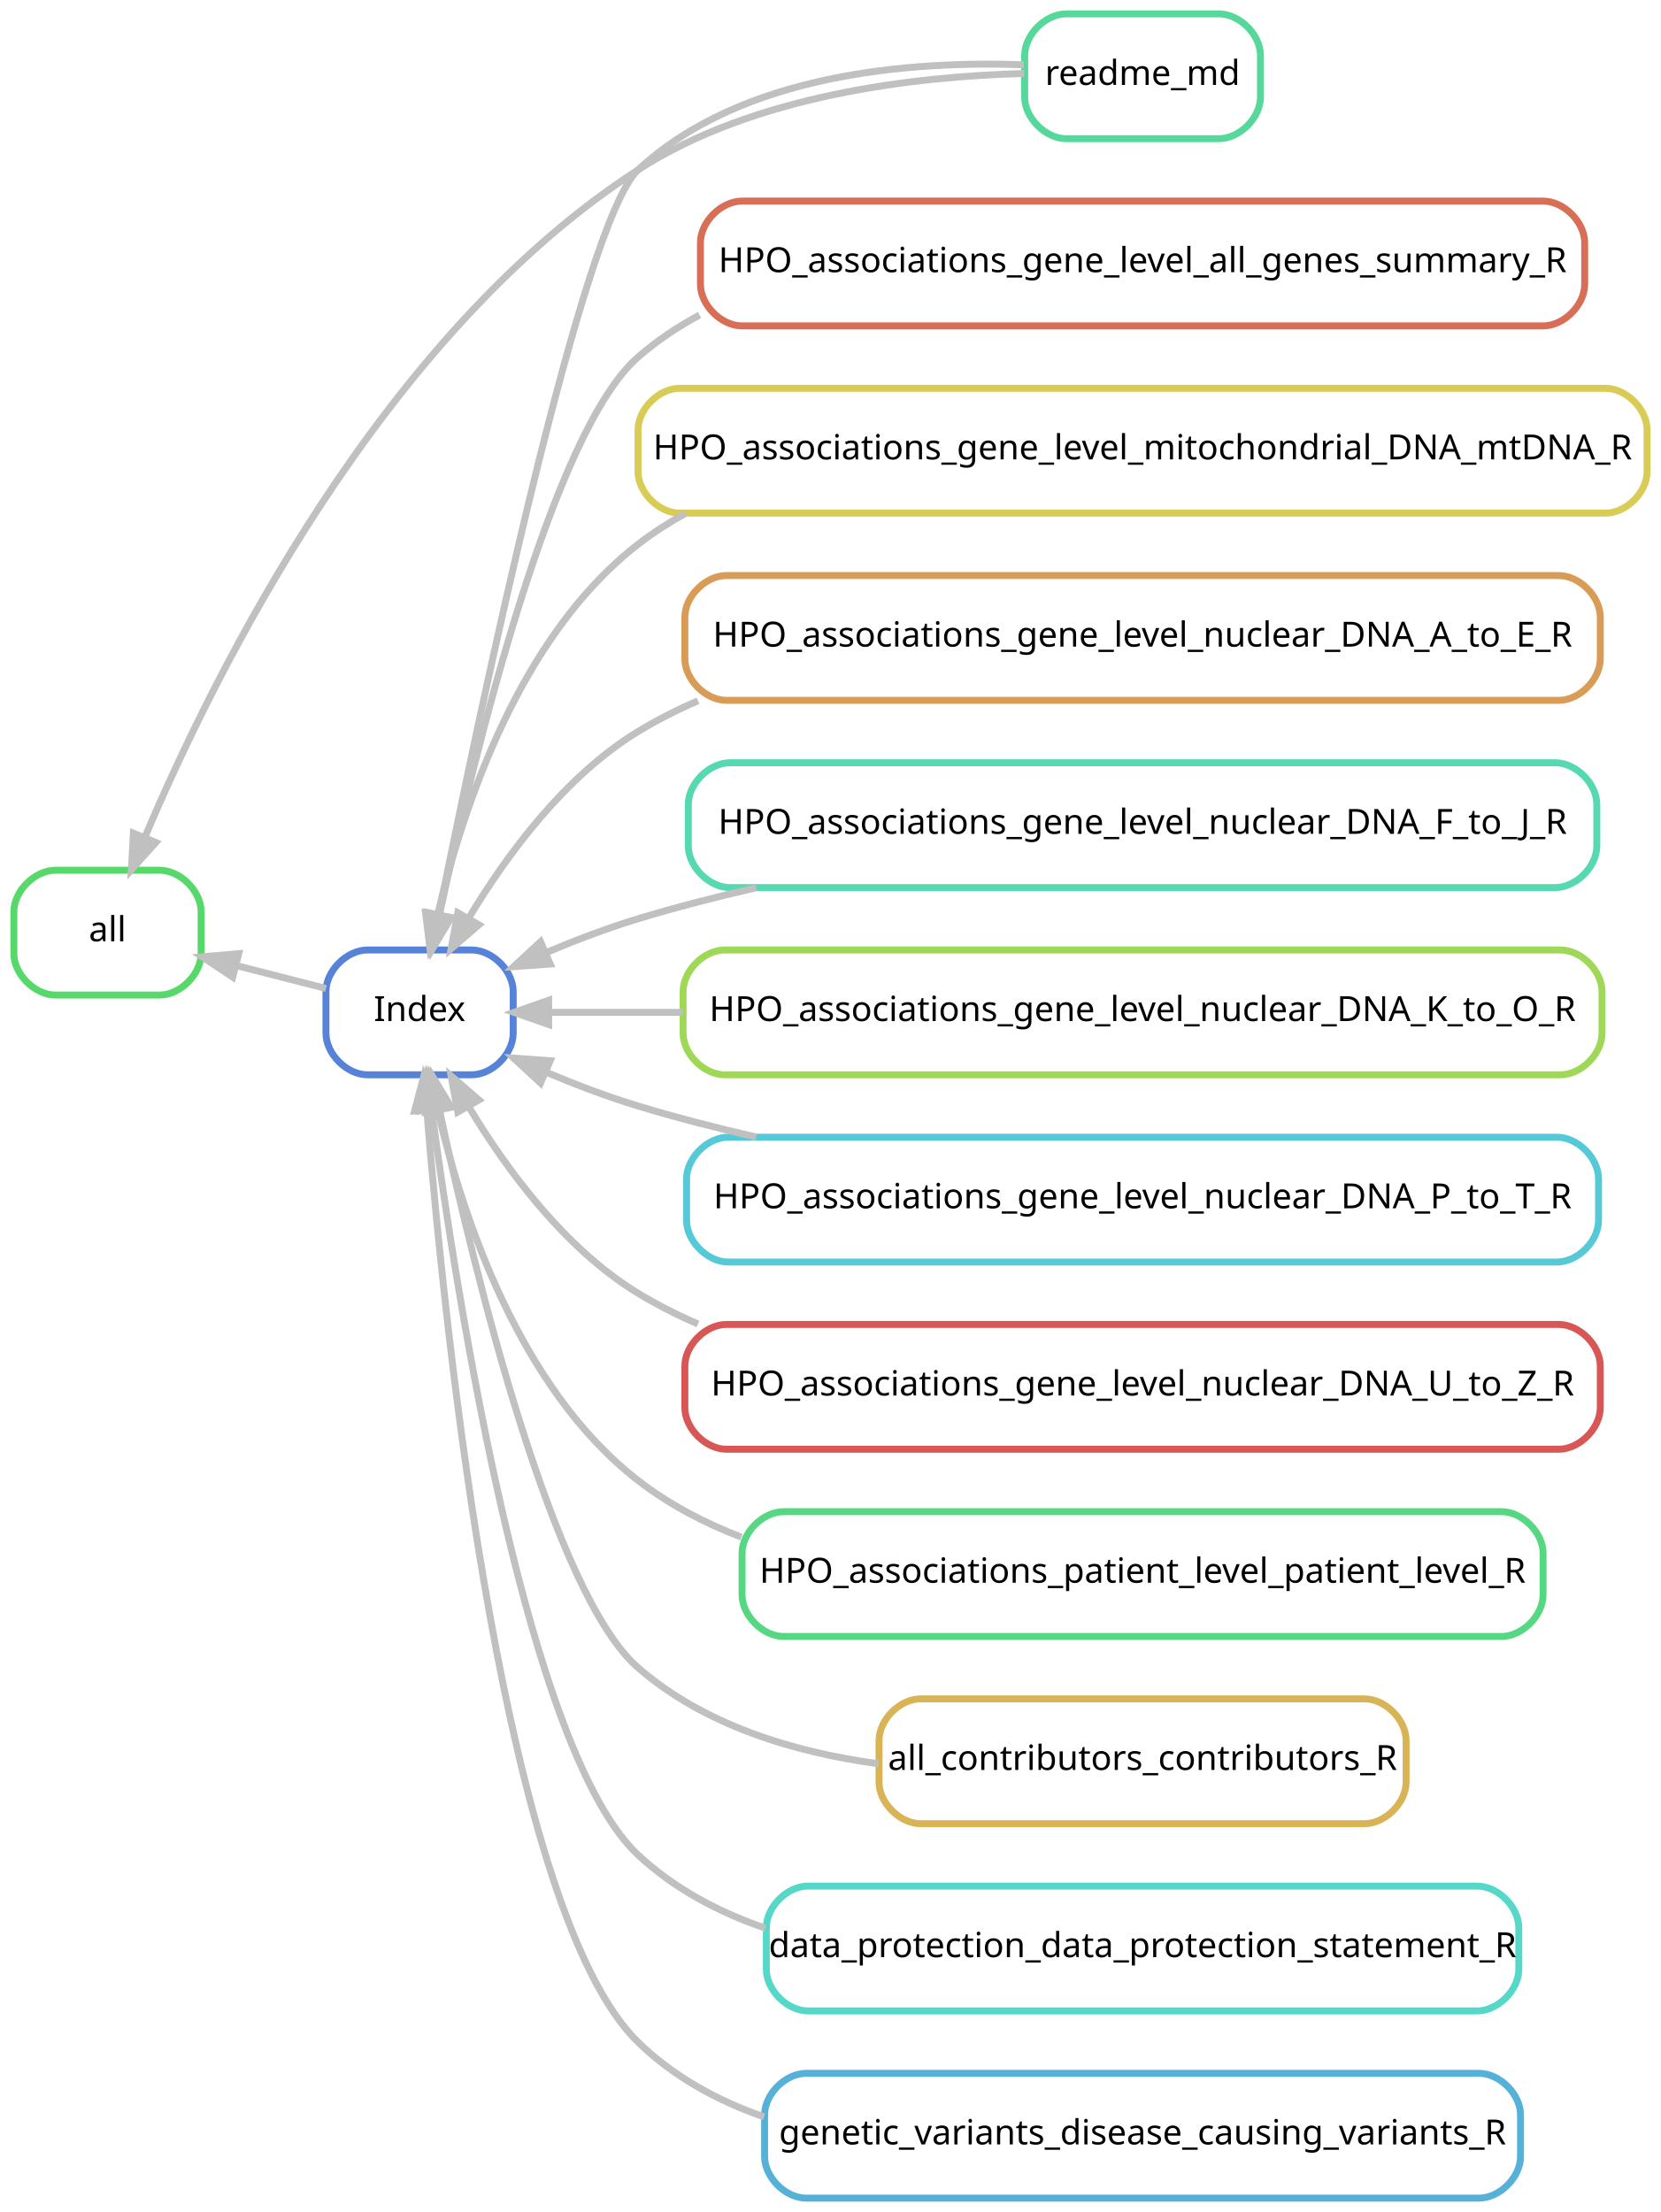
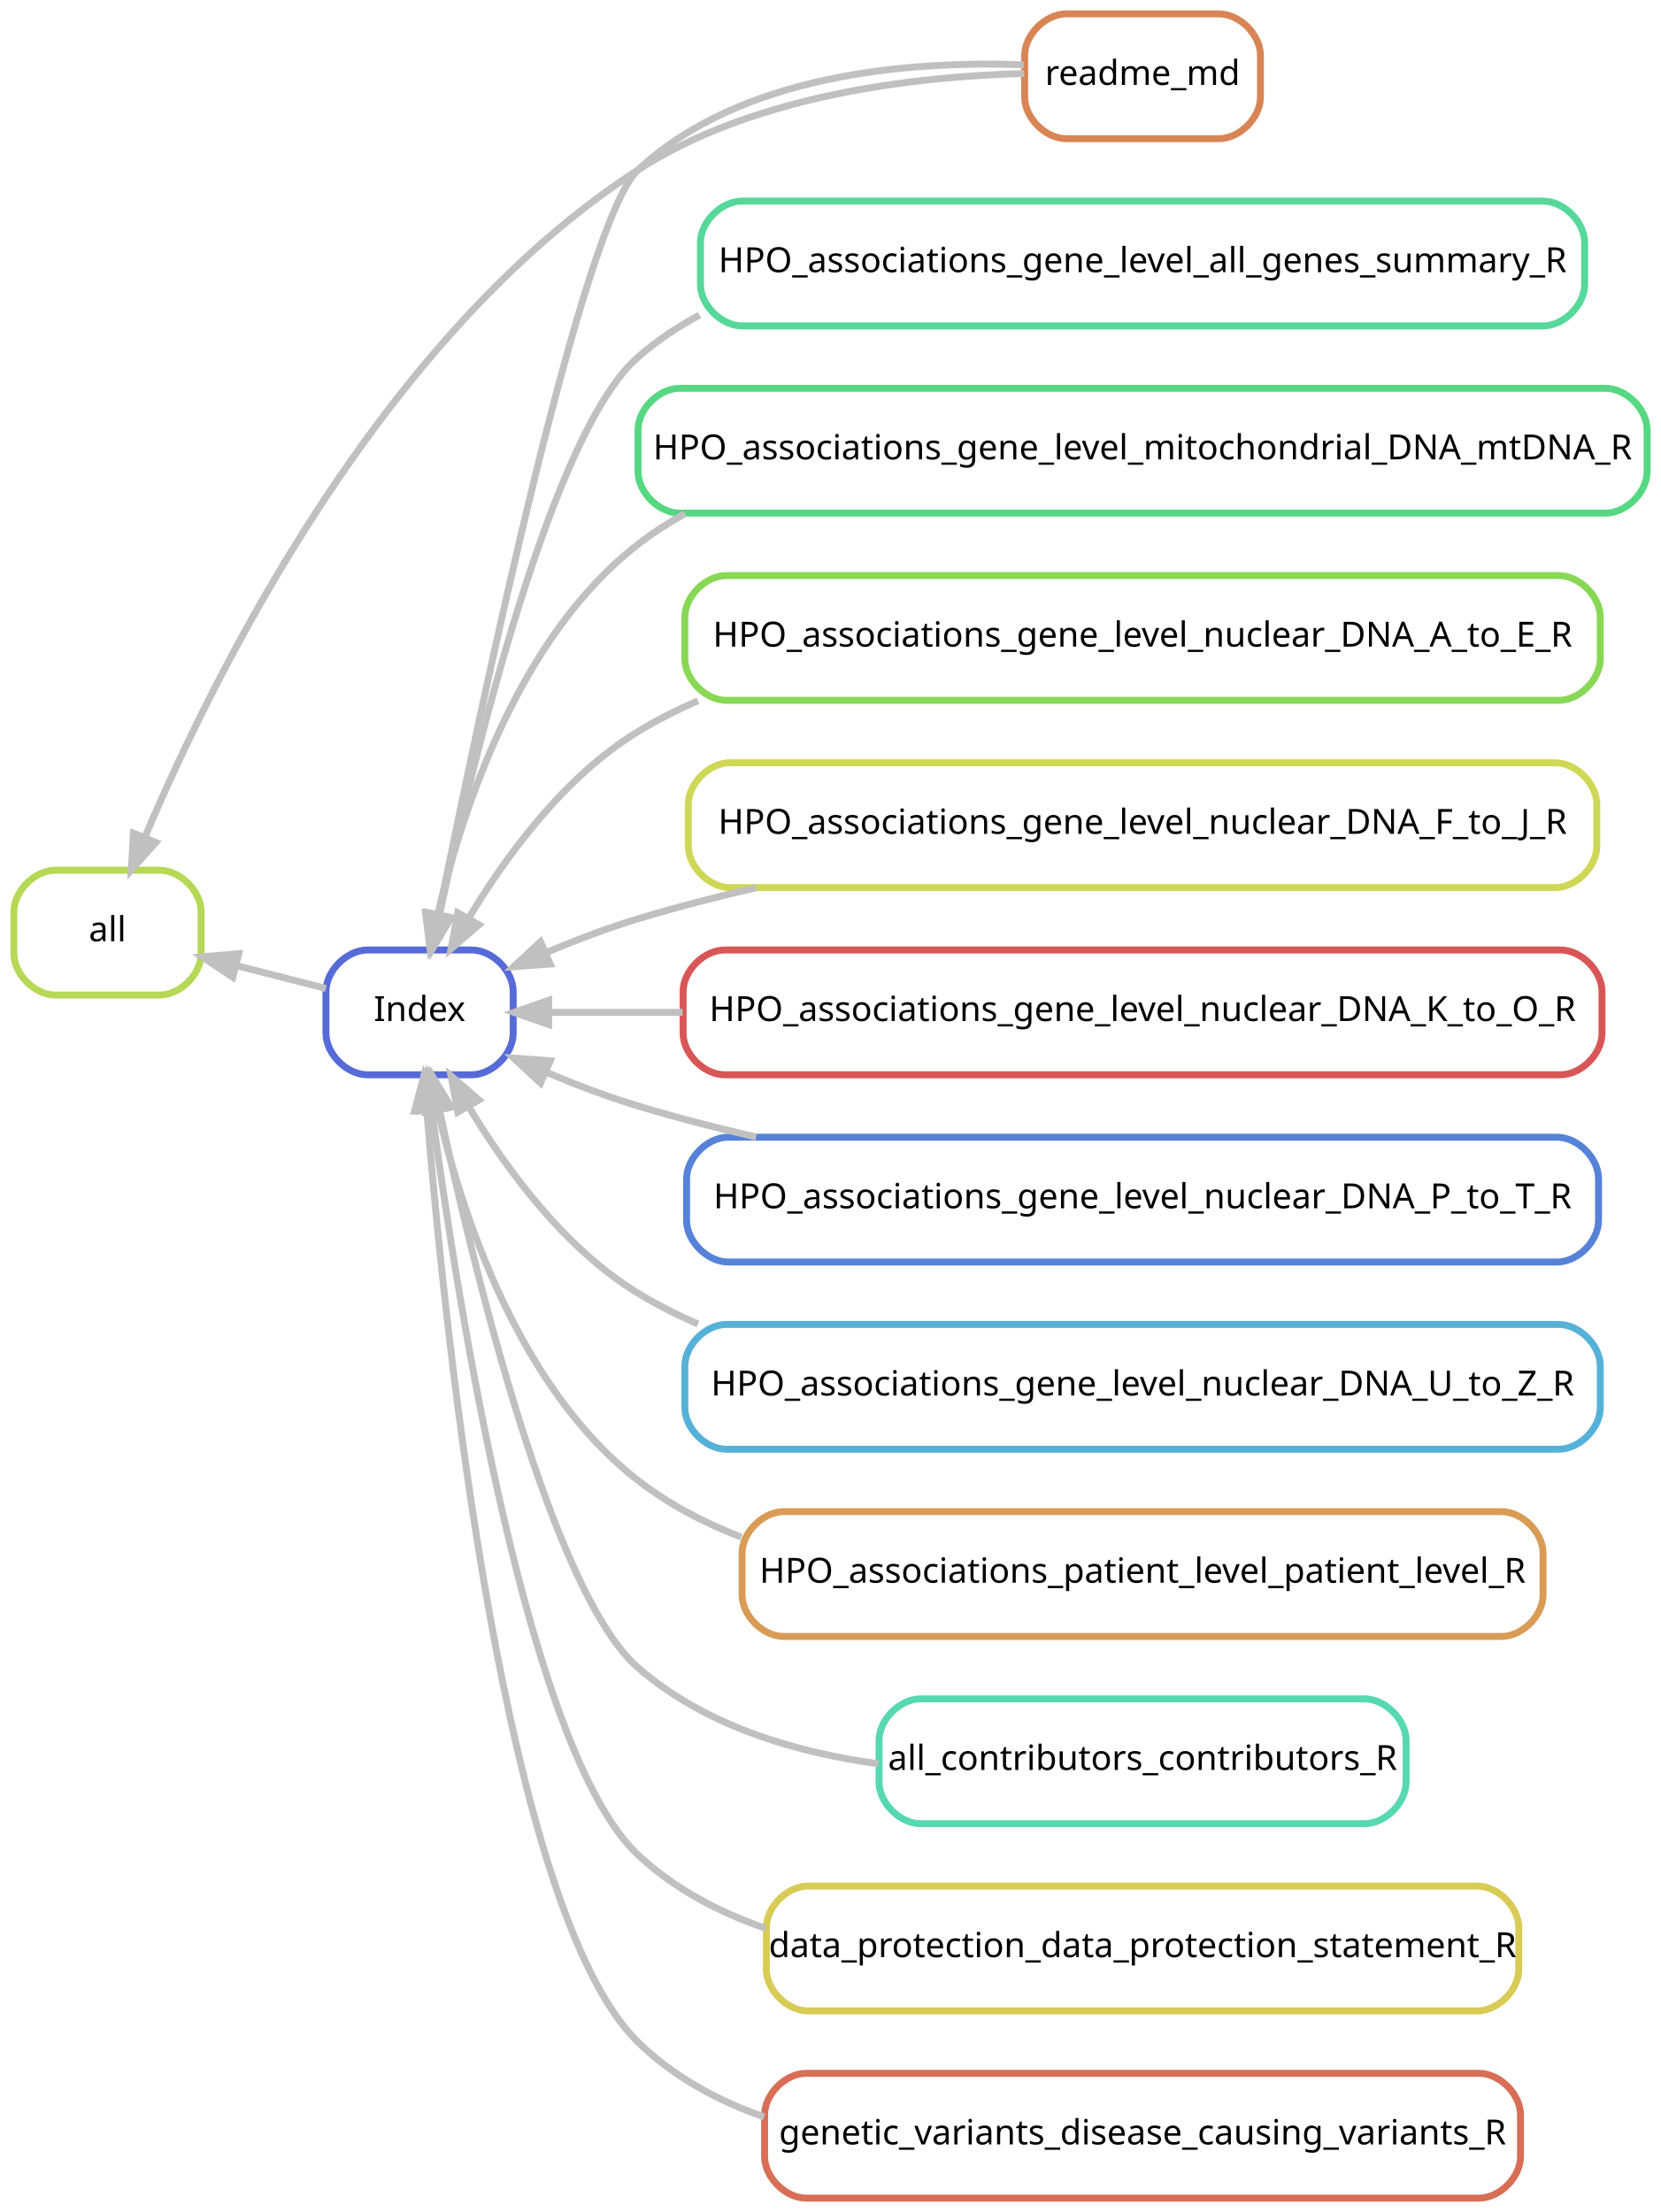
<svg xmlns="http://www.w3.org/2000/svg" width="479pt" height="638pt" viewBox="0.00 0.00 479.00 638.00">
  <g id="graph0" class="graph" transform="scale(1 1) rotate(0) translate(4 634)">
    <polygon fill="#ffffff" stroke="transparent" points="-4,4 -4,-634 475,-634 475,4 -4,4" />
    <g id="node1" class="node">
-       <path fill="none" stroke="#56d86b" stroke-width="2" d="M42,-383C42,-383 12,-383 12,-383 6,-383 0,-377 0,-371 0,-371 0,-359 0,-359 0,-353 6,-347 12,-347 12,-347 42,-347 42,-347 48,-347 54,-353 54,-359 54,-359 54,-371 54,-371 54,-377 48,-383 42,-383" />
+       <path fill="none" stroke="#b6d856" stroke-width="2" d="M42,-383C42,-383 12,-383 12,-383 6,-383 0,-377 0,-371 0,-371 0,-359 0,-359 0,-353 6,-347 12,-347 12,-347 42,-347 42,-347 48,-347 54,-353 54,-359 54,-359 54,-371 54,-371 54,-377 48,-383 42,-383" />
      <text text-anchor="middle" x="27" y="-362.5" font-family="sans" font-size="10.00" fill="#000000">all</text>
    </g>
    <g id="node2" class="node">
-       <path fill="none" stroke="#5682d8" stroke-width="2" d="M132,-360C132,-360 102,-360 102,-360 96,-360 90,-354 90,-348 90,-348 90,-336 90,-336 90,-330 96,-324 102,-324 102,-324 132,-324 132,-324 138,-324 144,-330 144,-336 144,-336 144,-348 144,-348 144,-354 138,-360 132,-360" />
+       <path fill="none" stroke="#566bd8" stroke-width="2" d="M132,-360C132,-360 102,-360 102,-360 96,-360 90,-354 90,-348 90,-348 90,-336 90,-336 90,-330 96,-324 102,-324 102,-324 132,-324 132,-324 138,-324 144,-330 144,-336 144,-336 144,-348 144,-348 144,-354 138,-360 132,-360" />
      <text text-anchor="middle" x="117" y="-339.5" font-family="sans" font-size="10.00" fill="#000000">Index</text>
    </g>
    <g id="edge1" class="edge">
      <path fill="none" stroke="#c0c0c0" stroke-width="2" d="M89.997,-348.901C81.884,-350.974 72.837,-353.286 64.187,-355.497" />
      <polygon fill="#c0c0c0" stroke="#c0c0c0" stroke-width="2" points="63.117,-352.158 54.295,-358.025 64.85,-358.94 63.117,-352.158" />
    </g>
    <g id="node3" class="node">
-       <path fill="none" stroke="#d86e56" stroke-width="2" d="M441,-576C441,-576 210,-576 210,-576 204,-576 198,-570 198,-564 198,-564 198,-552 198,-552 198,-546 204,-540 210,-540 210,-540 441,-540 441,-540 447,-540 453,-546 453,-552 453,-552 453,-564 453,-564 453,-570 447,-576 441,-576" />
+       <path fill="none" stroke="#56d89a" stroke-width="2" d="M441,-576C441,-576 210,-576 210,-576 204,-576 198,-570 198,-564 198,-564 198,-552 198,-552 198,-546 204,-540 210,-540 210,-540 441,-540 441,-540 447,-540 453,-546 453,-552 453,-552 453,-564 453,-564 453,-570 447,-576 441,-576" />
      <text text-anchor="middle" x="325.5" y="-555.5" font-family="sans" font-size="10.00" fill="#000000">HPO_associations_gene_level_all_genes_summary_R</text>
    </g>
-     <g id="edge6" class="edge">
+     <g id="edge7" class="edge">
      <path fill="none" stroke="#c0c0c0" stroke-width="2" d="M197.753,-543.138C191.405,-539.736 185.426,-535.723 180,-531 155.443,-509.624 132.933,-417.475 122.74,-370.205" />
      <polygon fill="#c0c0c0" stroke="#c0c0c0" stroke-width="2" points="126.139,-369.359 120.644,-360.301 119.291,-370.809 126.139,-369.359" />
    </g>
    <g id="node4" class="node">
-       <path fill="none" stroke="#56d89a" stroke-width="2" d="M347.5,-630C347.5,-630 303.5,-630 303.5,-630 297.5,-630 291.5,-624 291.5,-618 291.5,-618 291.5,-606 291.5,-606 291.5,-600 297.5,-594 303.5,-594 303.5,-594 347.5,-594 347.5,-594 353.5,-594 359.5,-600 359.5,-606 359.5,-606 359.5,-618 359.5,-618 359.5,-624 353.5,-630 347.5,-630" />
+       <path fill="none" stroke="#d88556" stroke-width="2" d="M347.5,-630C347.5,-630 303.5,-630 303.5,-630 297.5,-630 291.5,-624 291.5,-618 291.5,-618 291.5,-606 291.5,-606 291.5,-600 297.5,-594 303.5,-594 303.5,-594 347.5,-594 347.5,-594 353.5,-594 359.5,-600 359.5,-606 359.5,-606 359.5,-618 359.5,-618 359.5,-624 353.5,-630 347.5,-630" />
      <text text-anchor="middle" x="325.5" y="-609.5" font-family="sans" font-size="10.00" fill="#000000">readme_md</text>
    </g>
    <g id="edge2" class="edge">
      <path fill="none" stroke="#c0c0c0" stroke-width="2" d="M291.352,-612.803C260.036,-611.976 213.563,-606.67 180,-585 106.11,-537.293 57.913,-440.068 37.758,-392.48" />
      <polygon fill="#c0c0c0" stroke="#c0c0c0" stroke-width="2" points="40.94,-391.017 33.884,-383.114 34.472,-393.692 40.94,-391.017" />
    </g>
-     <g id="edge9" class="edge">
+     <g id="edge8" class="edge">
      <path fill="none" stroke="#c0c0c0" stroke-width="2" d="M291.223,-615.317C258.464,-616.5 209.787,-612.766 180,-585 164.098,-570.177 134.715,-430.854 122.524,-370.1" />
      <polygon fill="#c0c0c0" stroke="#c0c0c0" stroke-width="2" points="125.909,-369.173 120.521,-360.051 119.044,-370.542 125.909,-369.173" />
    </g>
    <g id="node5" class="node">
-       <path fill="none" stroke="#d8cb56" stroke-width="2" d="M459,-522C459,-522 192,-522 192,-522 186,-522 180,-516 180,-510 180,-510 180,-498 180,-498 180,-492 186,-486 192,-486 192,-486 459,-486 459,-486 465,-486 471,-492 471,-498 471,-498 471,-510 471,-510 471,-516 465,-522 459,-522" />
+       <path fill="none" stroke="#56d882" stroke-width="2" d="M459,-522C459,-522 192,-522 192,-522 186,-522 180,-516 180,-510 180,-510 180,-498 180,-498 180,-492 186,-486 192,-486 192,-486 459,-486 459,-486 465,-486 471,-492 471,-498 471,-498 471,-510 471,-510 471,-516 465,-522 459,-522" />
      <text text-anchor="middle" x="325.5" y="-501.5" font-family="sans" font-size="10.00" fill="#000000">HPO_associations_gene_level_mitochondrial_DNA_mtDNA_R</text>
    </g>
-     <g id="edge5" class="edge">
+     <g id="edge14" class="edge">
      <path fill="none" stroke="#c0c0c0" stroke-width="2" d="M193.561,-485.865C188.811,-483.246 184.266,-480.303 180,-477 145.825,-450.541 129.422,-401.1 122.151,-369.956" />
      <polygon fill="#c0c0c0" stroke="#c0c0c0" stroke-width="2" points="125.565,-369.185 120.023,-360.155 118.725,-370.67 125.565,-369.185" />
    </g>
    <g id="node6" class="node">
-       <path fill="none" stroke="#d89c56" stroke-width="2" d="M445.5,-468C445.5,-468 205.5,-468 205.5,-468 199.5,-468 193.5,-462 193.5,-456 193.5,-456 193.5,-444 193.5,-444 193.5,-438 199.5,-432 205.5,-432 205.5,-432 445.5,-432 445.5,-432 451.5,-432 457.5,-438 457.5,-444 457.5,-444 457.5,-456 457.5,-456 457.5,-462 451.5,-468 445.5,-468" />
+       <path fill="none" stroke="#88d856" stroke-width="2" d="M445.5,-468C445.5,-468 205.5,-468 205.5,-468 199.5,-468 193.5,-462 193.5,-456 193.5,-456 193.5,-444 193.5,-444 193.5,-438 199.5,-432 205.5,-432 205.5,-432 445.5,-432 445.5,-432 451.5,-432 457.5,-438 457.5,-444 457.5,-444 457.5,-456 457.5,-456 457.5,-462 451.5,-468 445.5,-468" />
      <text text-anchor="middle" x="325.5" y="-447.5" font-family="sans" font-size="10.00" fill="#000000">HPO_associations_gene_level_nuclear_DNA_A_to_E_R</text>
    </g>
-     <g id="edge7" class="edge">
+     <g id="edge10" class="edge">
      <path fill="none" stroke="#c0c0c0" stroke-width="2" d="M197.295,-431.877C191.29,-429.283 185.487,-426.339 180,-423 158.875,-410.146 142.137,-387.418 131.239,-369.303" />
      <polygon fill="#c0c0c0" stroke="#c0c0c0" stroke-width="2" points="134.098,-367.253 126.08,-360.327 128.029,-370.741 134.098,-367.253" />
    </g>
    <g id="node7" class="node">
-       <path fill="none" stroke="#56d8b1" stroke-width="2" d="M444.5,-414C444.5,-414 206.5,-414 206.5,-414 200.5,-414 194.5,-408 194.5,-402 194.5,-402 194.5,-390 194.5,-390 194.5,-384 200.5,-378 206.5,-378 206.5,-378 444.5,-378 444.5,-378 450.5,-378 456.5,-384 456.5,-390 456.5,-390 456.5,-402 456.5,-402 456.5,-408 450.5,-414 444.5,-414" />
+       <path fill="none" stroke="#ced856" stroke-width="2" d="M444.5,-414C444.5,-414 206.5,-414 206.5,-414 200.5,-414 194.5,-408 194.5,-402 194.5,-402 194.5,-390 194.5,-390 194.5,-384 200.5,-378 206.5,-378 206.5,-378 444.5,-378 444.5,-378 450.5,-378 456.5,-384 456.5,-390 456.5,-390 456.5,-402 456.5,-402 456.5,-408 450.5,-414 444.5,-414" />
      <text text-anchor="middle" x="325.5" y="-393.5" font-family="sans" font-size="10.00" fill="#000000">HPO_associations_gene_level_nuclear_DNA_F_to_J_R</text>
    </g>
-     <g id="edge11" class="edge">
+     <g id="edge6" class="edge">
      <path fill="none" stroke="#c0c0c0" stroke-width="2" d="M214.066,-377.952C202.476,-375.293 190.942,-372.315 180,-369 171.229,-366.343 162.034,-362.841 153.463,-359.242" />
      <polygon fill="#c0c0c0" stroke="#c0c0c0" stroke-width="2" points="154.674,-355.953 144.108,-355.179 151.886,-362.373 154.674,-355.953" />
    </g>
    <g id="node8" class="node">
-       <path fill="none" stroke="#9fd856" stroke-width="2" d="M446,-360C446,-360 205,-360 205,-360 199,-360 193,-354 193,-348 193,-348 193,-336 193,-336 193,-330 199,-324 205,-324 205,-324 446,-324 446,-324 452,-324 458,-330 458,-336 458,-336 458,-348 458,-348 458,-354 452,-360 446,-360" />
+       <path fill="none" stroke="#d85656" stroke-width="2" d="M446,-360C446,-360 205,-360 205,-360 199,-360 193,-354 193,-348 193,-348 193,-336 193,-336 193,-330 199,-324 205,-324 205,-324 446,-324 446,-324 452,-324 458,-330 458,-336 458,-336 458,-348 458,-348 458,-354 452,-360 446,-360" />
      <text text-anchor="middle" x="325.5" y="-339.5" font-family="sans" font-size="10.00" fill="#000000">HPO_associations_gene_level_nuclear_DNA_K_to_O_R</text>
    </g>
-     <g id="edge8" class="edge">
+     <g id="edge4" class="edge">
      <path fill="none" stroke="#c0c0c0" stroke-width="2" d="M192.863,-342C178.986,-342 165.836,-342 154.502,-342" />
      <polygon fill="#c0c0c0" stroke="#c0c0c0" stroke-width="2" points="154.228,-338.5 144.228,-342 154.228,-345.5 154.228,-338.5" />
    </g>
    <g id="node9" class="node">
-       <path fill="none" stroke="#56c9d8" stroke-width="2" d="M445,-306C445,-306 206,-306 206,-306 200,-306 194,-300 194,-294 194,-294 194,-282 194,-282 194,-276 200,-270 206,-270 206,-270 445,-270 445,-270 451,-270 457,-276 457,-282 457,-282 457,-294 457,-294 457,-300 451,-306 445,-306" />
+       <path fill="none" stroke="#5682d8" stroke-width="2" d="M445,-306C445,-306 206,-306 206,-306 200,-306 194,-300 194,-294 194,-294 194,-282 194,-282 194,-276 200,-270 206,-270 206,-270 445,-270 445,-270 451,-270 457,-276 457,-282 457,-282 457,-294 457,-294 457,-300 451,-306 445,-306" />
      <text text-anchor="middle" x="325.5" y="-285.5" font-family="sans" font-size="10.00" fill="#000000">HPO_associations_gene_level_nuclear_DNA_P_to_T_R</text>
    </g>
-     <g id="edge13" class="edge">
+     <g id="edge11" class="edge">
      <path fill="none" stroke="#c0c0c0" stroke-width="2" d="M214.066,-306.048C202.476,-308.707 190.942,-311.685 180,-315 171.229,-317.657 162.034,-321.159 153.463,-324.758" />
      <polygon fill="#c0c0c0" stroke="#c0c0c0" stroke-width="2" points="151.886,-321.627 144.108,-328.821 154.674,-328.047 151.886,-321.627" />
    </g>
    <g id="node10" class="node">
-       <path fill="none" stroke="#d85656" stroke-width="2" d="M445.5,-252C445.5,-252 205.5,-252 205.5,-252 199.5,-252 193.5,-246 193.5,-240 193.5,-240 193.5,-228 193.5,-228 193.5,-222 199.5,-216 205.5,-216 205.5,-216 445.5,-216 445.5,-216 451.5,-216 457.5,-222 457.5,-228 457.5,-228 457.5,-240 457.5,-240 457.5,-246 451.5,-252 445.5,-252" />
+       <path fill="none" stroke="#56b1d8" stroke-width="2" d="M445.5,-252C445.5,-252 205.5,-252 205.5,-252 199.5,-252 193.5,-246 193.5,-240 193.5,-240 193.5,-228 193.5,-228 193.5,-222 199.5,-216 205.5,-216 205.5,-216 445.5,-216 445.5,-216 451.5,-216 457.5,-222 457.5,-228 457.5,-228 457.5,-240 457.5,-240 457.5,-246 451.5,-252 445.5,-252" />
      <text text-anchor="middle" x="325.5" y="-231.5" font-family="sans" font-size="10.00" fill="#000000">HPO_associations_gene_level_nuclear_DNA_U_to_Z_R</text>
    </g>
-     <g id="edge4" class="edge">
+     <g id="edge9" class="edge">
      <path fill="none" stroke="#c0c0c0" stroke-width="2" d="M197.295,-252.123C191.29,-254.717 185.487,-257.661 180,-261 158.875,-273.854 142.137,-296.582 131.239,-314.697" />
      <polygon fill="#c0c0c0" stroke="#c0c0c0" stroke-width="2" points="128.029,-313.259 126.08,-323.673 134.098,-316.747 128.029,-313.259" />
    </g>
    <g id="node11" class="node">
-       <path fill="none" stroke="#56d882" stroke-width="2" d="M429,-198C429,-198 222,-198 222,-198 216,-198 210,-192 210,-186 210,-186 210,-174 210,-174 210,-168 216,-162 222,-162 222,-162 429,-162 429,-162 435,-162 441,-168 441,-174 441,-174 441,-186 441,-186 441,-192 435,-198 429,-198" />
+       <path fill="none" stroke="#d89c56" stroke-width="2" d="M429,-198C429,-198 222,-198 222,-198 216,-198 210,-192 210,-186 210,-186 210,-174 210,-174 210,-168 216,-162 222,-162 222,-162 429,-162 429,-162 435,-162 441,-168 441,-174 441,-174 441,-186 441,-186 441,-192 435,-198 429,-198" />
      <text text-anchor="middle" x="325.5" y="-177.5" font-family="sans" font-size="10.00" fill="#000000">HPO_associations_patient_level_patient_level_R</text>
    </g>
-     <g id="edge10" class="edge">
+     <g id="edge13" class="edge">
      <path fill="none" stroke="#c0c0c0" stroke-width="2" d="M209.807,-190.644C199.103,-194.74 188.939,-200.08 180,-207 145.825,-233.459 129.422,-282.9 122.151,-314.044" />
      <polygon fill="#c0c0c0" stroke="#c0c0c0" stroke-width="2" points="118.725,-313.33 120.023,-323.845 125.565,-314.815 118.725,-313.33" />
    </g>
    <g id="node12" class="node">
-       <path fill="none" stroke="#d8b456" stroke-width="2" d="M389.5,-144C389.5,-144 261.5,-144 261.5,-144 255.5,-144 249.5,-138 249.5,-132 249.5,-132 249.5,-120 249.5,-120 249.5,-114 255.5,-108 261.5,-108 261.5,-108 389.5,-108 389.5,-108 395.5,-108 401.5,-114 401.5,-120 401.5,-120 401.5,-132 401.5,-132 401.5,-138 395.5,-144 389.5,-144" />
+       <path fill="none" stroke="#56d8b1" stroke-width="2" d="M389.5,-144C389.5,-144 261.5,-144 261.5,-144 255.5,-144 249.5,-138 249.5,-132 249.5,-132 249.5,-120 249.5,-120 249.5,-114 255.5,-108 261.5,-108 261.5,-108 389.5,-108 389.5,-108 395.5,-108 401.5,-114 401.5,-120 401.5,-120 401.5,-132 401.5,-132 401.5,-138 395.5,-144 389.5,-144" />
      <text text-anchor="middle" x="325.5" y="-123.5" font-family="sans" font-size="10.00" fill="#000000">all_contributors_contributors_R</text>
    </g>
-     <g id="edge14" class="edge">
+     <g id="edge12" class="edge">
      <path fill="none" stroke="#c0c0c0" stroke-width="2" d="M249.344,-125.268C224.764,-128.638 198.991,-136.469 180,-153 155.443,-174.376 132.933,-266.525 122.74,-313.795" />
      <polygon fill="#c0c0c0" stroke="#c0c0c0" stroke-width="2" points="119.291,-313.191 120.644,-323.699 126.139,-314.641 119.291,-313.191" />
    </g>
    <g id="node13" class="node">
-       <path fill="none" stroke="#56d8c9" stroke-width="2" d="M422,-90C422,-90 229,-90 229,-90 223,-90 217,-84 217,-78 217,-78 217,-66 217,-66 217,-60 223,-54 229,-54 229,-54 422,-54 422,-54 428,-54 434,-60 434,-66 434,-66 434,-78 434,-78 434,-84 428,-90 422,-90" />
+       <path fill="none" stroke="#d8cb56" stroke-width="2" d="M422,-90C422,-90 229,-90 229,-90 223,-90 217,-84 217,-78 217,-78 217,-66 217,-66 217,-60 223,-54 229,-54 229,-54 422,-54 422,-54 428,-54 434,-60 434,-66 434,-66 434,-78 434,-78 434,-84 428,-90 422,-90" />
      <text text-anchor="middle" x="325.5" y="-69.5" font-family="sans" font-size="10.00" fill="#000000">data_protection_data_protection_statement_R</text>
    </g>
-     <g id="edge12" class="edge">
+     <g id="edge3" class="edge">
      <path fill="none" stroke="#c0c0c0" stroke-width="2" d="M216.744,-77.852C203.176,-82.501 190.43,-89.278 180,-99 148.628,-128.244 128.257,-256.151 120.514,-313.73" />
      <polygon fill="#c0c0c0" stroke="#c0c0c0" stroke-width="2" points="117.005,-313.571 119.175,-323.942 123.946,-314.482 117.005,-313.571" />
    </g>
    <g id="node14" class="node">
-       <path fill="none" stroke="#56b1d8" stroke-width="2" d="M422.5,-36C422.5,-36 228.5,-36 228.5,-36 222.5,-36 216.5,-30 216.5,-24 216.5,-24 216.5,-12 216.5,-12 216.5,-6 222.5,0 228.5,0 228.5,0 422.5,0 422.5,0 428.5,0 434.5,-6 434.5,-12 434.5,-12 434.5,-24 434.5,-24 434.5,-30 428.5,-36 422.5,-36" />
+       <path fill="none" stroke="#d86e56" stroke-width="2" d="M422.5,-36C422.5,-36 228.5,-36 228.5,-36 222.5,-36 216.5,-30 216.5,-24 216.5,-24 216.5,-12 216.5,-12 216.5,-6 222.5,0 228.5,0 228.5,0 422.5,0 422.5,0 428.5,0 434.5,-6 434.5,-12 434.5,-12 434.5,-24 434.5,-24 434.5,-30 428.5,-36 422.5,-36" />
      <text text-anchor="middle" x="325.5" y="-15.5" font-family="sans" font-size="10.00" fill="#000000">genetic_variants_disease_causing_variants_R</text>
    </g>
-     <g id="edge3" class="edge">
+     <g id="edge5" class="edge">
      <path fill="none" stroke="#c0c0c0" stroke-width="2" d="M216.34,-23.427C202.832,-28.141 190.21,-35.047 180,-45 141.743,-82.292 124.571,-246.753 119.08,-313.601" />
      <polygon fill="#c0c0c0" stroke="#c0c0c0" stroke-width="2" points="115.571,-313.574 118.27,-323.819 122.549,-314.127 115.571,-313.574" />
    </g>
  </g>
</svg>
